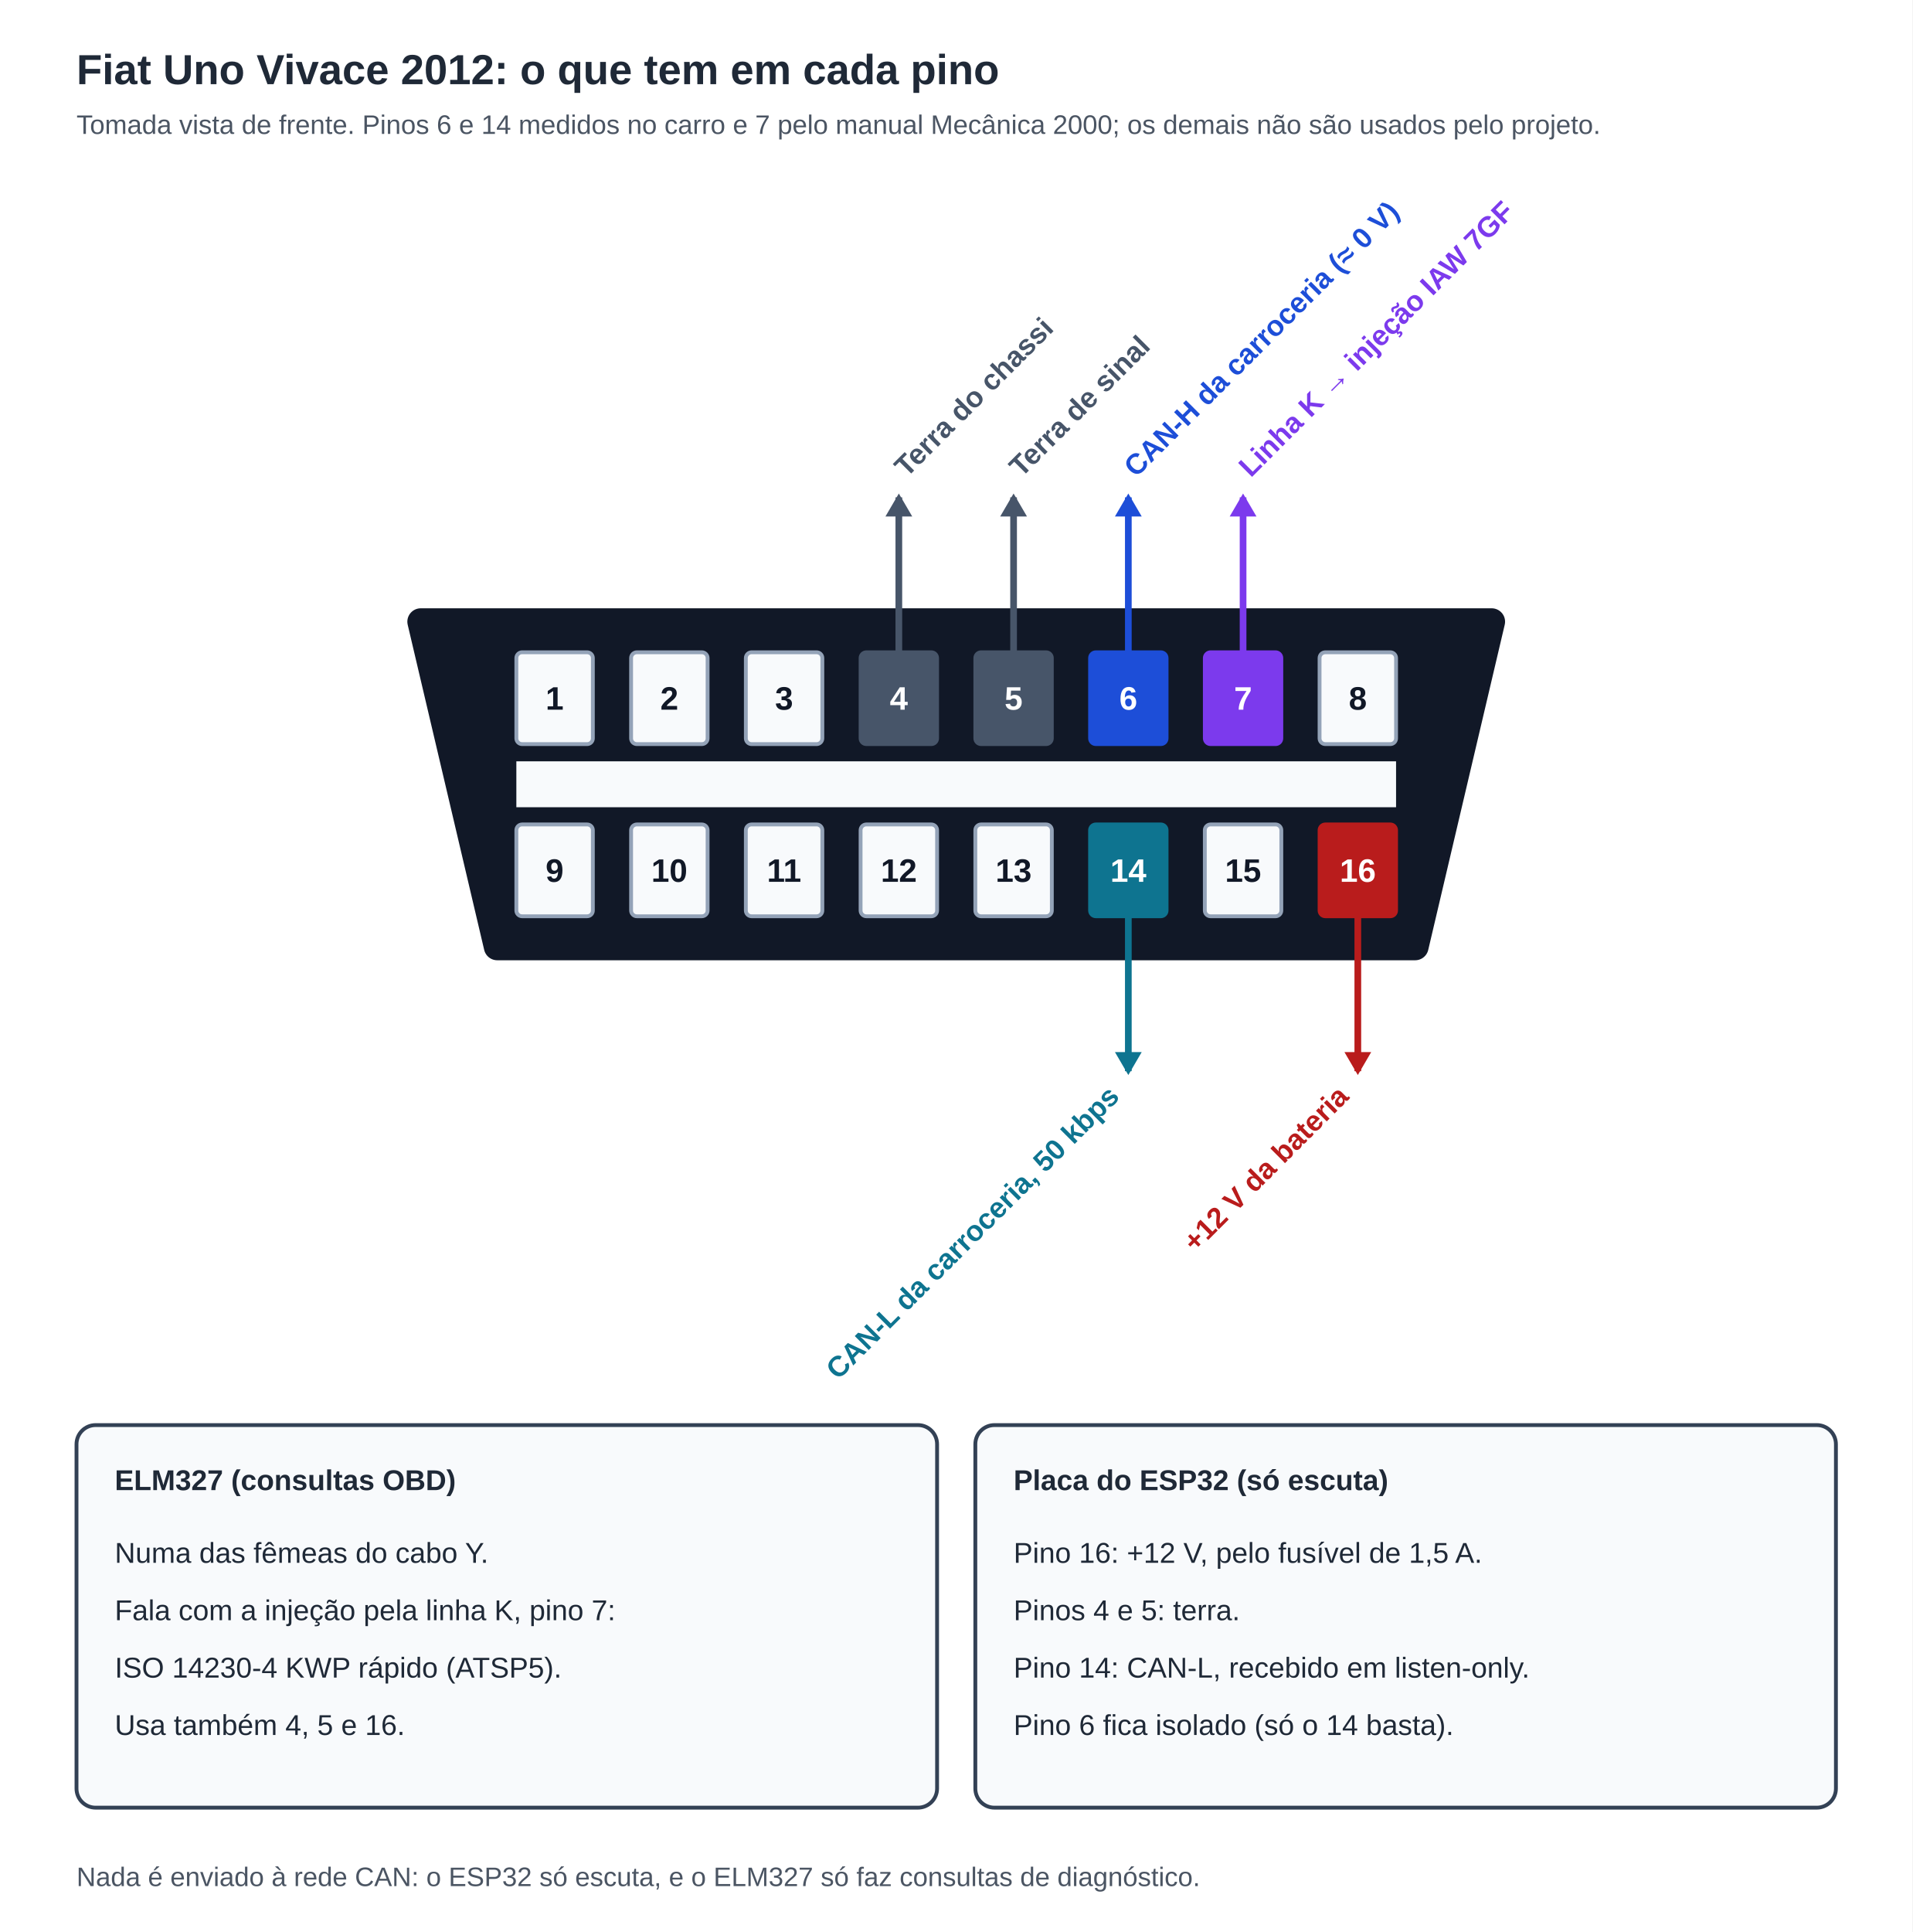
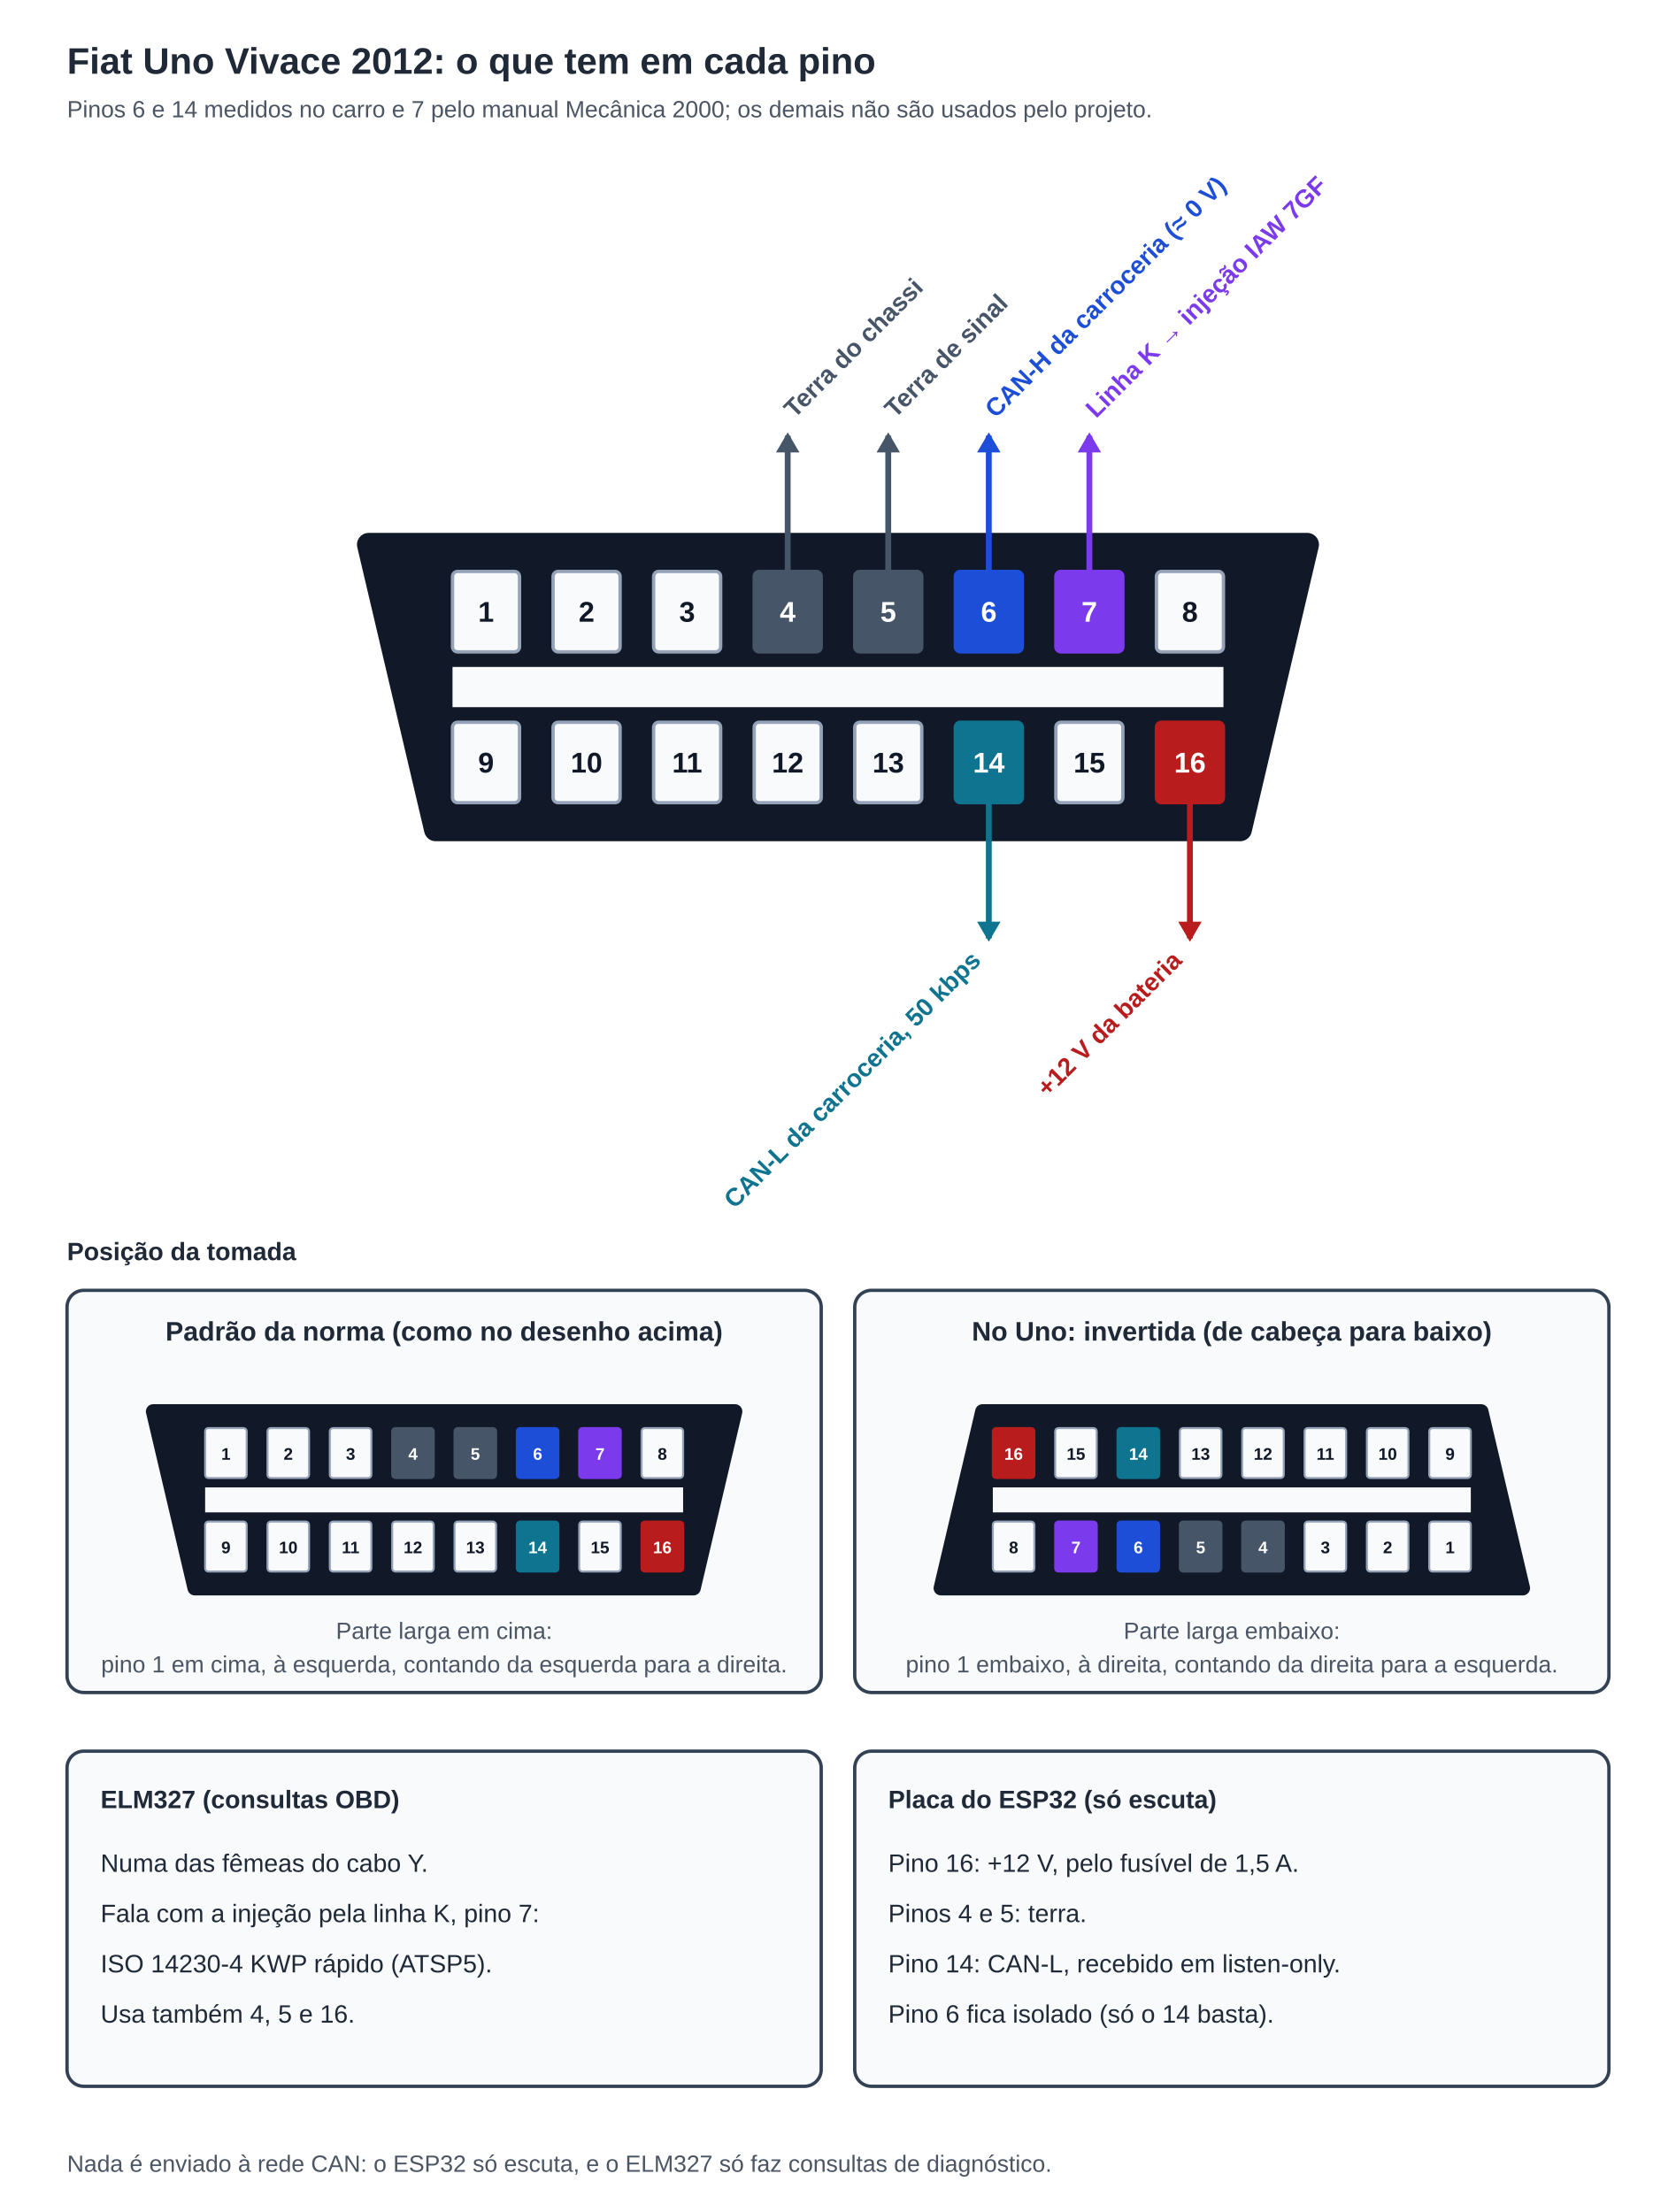
- <svg xmlns="http://www.w3.org/2000/svg" viewBox="0 0 1000 1010" width="1000" height="1010" role="img" aria-label="Tomada OBD2 do Fiat Uno Vivace 2012 vista de frente. Pino 4 terra do chassi, 5 terra de sinal, 6 CAN-H da carroceria, 7 linha K da injeção IAW 7GF, 14 CAN-L da carroceria a 50 kbps, 16 +12 V. O ELM327 usa a linha K (KWP rápido); a placa do ESP32 usa 16 pelo fusível, 4 e 5 de terra e 14 em listen-only, com o 6 isolado.">
+ <svg xmlns="http://www.w3.org/2000/svg" viewBox="0 0 1000 1320" width="1000" height="1320" role="img" aria-label="Tomada OBD2 do Fiat Uno Vivace 2012. No carro ela fica invertida: pino 1 embaixo, à direita, contando da direita para a esquerda (parte larga embaixo). Pino 4 terra do chassi, 5 terra de sinal, 6 CAN-H da carroceria, 7 linha K da injeção IAW 7GF, 14 CAN-L da carroceria a 50 kbps, 16 +12 V. O ELM327 usa a linha K (KWP rápido); a placa do ESP32 usa 16 pelo fusível, 4 e 5 de terra e 14 em listen-only, com o 6 isolado.">
  <style>
text{font-family:Arial,Helvetica,'DejaVu Sans',sans-serif;fill:#1f2937;font-size:15px}
.t{font-size:22px;font-weight:700}.s{font-size:14px;fill:#4b5563}.m{text-anchor:middle}.e{text-anchor:end}
.n{font-size:17px;font-weight:700;text-anchor:middle;fill:#111827}.nl{font-size:17px;font-weight:700;text-anchor:middle;fill:#ffffff}
.lb{font-size:15px;font-weight:700}.h{font-size:16px;font-weight:700;text-anchor:middle}
.mini{font-size:10px;font-weight:700;text-anchor:middle;fill:#111827}.minil{font-size:10px;font-weight:700;text-anchor:middle;fill:#fff}
.b{fill:#f8fafc;stroke:#334155;stroke-width:2}
</style>
-   <rect width="1000" height="1010" fill="#ffffff" />
+   <rect width="1000" height="1320" fill="#ffffff" />
  <text x="40" y="44" class="t">Fiat Uno Vivace 2012: o que tem em cada pino</text>
-   <text x="40" y="70" class="s">Tomada vista de frente. Pinos 6 e 14 medidos no carro e 7 pelo manual Mecânica 2000; os demais não são usados pelo projeto.</text>
+   <text x="40" y="70" class="s">Pinos 6 e 14 medidos no carro e 7 pelo manual Mecânica 2000; os demais não são usados pelo projeto.</text>
  <path d="M220.0,325.0 L780.0,325.0 L740.0,495.0 L260.0,495.0 Z" fill="#111827" stroke="#111827" stroke-width="14.0" stroke-linejoin="round" />
  <rect x="270.0" y="398.0" width="460.0" height="24.0" fill="#f8fafc" />
  <rect x="270.0" y="341.0" width="40.0" height="48.0" rx="3.0" fill="#f8fafc" stroke="#94a3b8" stroke-width="2.0" />
  <text x="290.0" y="371.0" class="n">1</text>
  <rect x="330.0" y="341.0" width="40.0" height="48.0" rx="3.0" fill="#f8fafc" stroke="#94a3b8" stroke-width="2.0" />
  <text x="350.0" y="371.0" class="n">2</text>
  <rect x="390.0" y="341.0" width="40.0" height="48.0" rx="3.0" fill="#f8fafc" stroke="#94a3b8" stroke-width="2.0" />
  <text x="410.0" y="371.0" class="n">3</text>
  <rect x="450.0" y="341.0" width="40.0" height="48.0" rx="3.0" fill="#475569" stroke="#475569" stroke-width="2.0" />
  <text x="470.0" y="371.0" class="nl">4</text>
  <rect x="510.0" y="341.0" width="40.0" height="48.0" rx="3.0" fill="#475569" stroke="#475569" stroke-width="2.0" />
  <text x="530.0" y="371.0" class="nl">5</text>
  <rect x="570.0" y="341.0" width="40.0" height="48.0" rx="3.0" fill="#1d4ed8" stroke="#1d4ed8" stroke-width="2.0" />
  <text x="590.0" y="371.0" class="nl">6</text>
  <rect x="630.0" y="341.0" width="40.0" height="48.0" rx="3.0" fill="#7c3aed" stroke="#7c3aed" stroke-width="2.0" />
  <text x="650.0" y="371.0" class="nl">7</text>
  <rect x="690.0" y="341.0" width="40.0" height="48.0" rx="3.0" fill="#f8fafc" stroke="#94a3b8" stroke-width="2.0" />
  <text x="710.0" y="371.0" class="n">8</text>
  <rect x="270.0" y="431.0" width="40.0" height="48.0" rx="3.0" fill="#f8fafc" stroke="#94a3b8" stroke-width="2.0" />
  <text x="290.0" y="461.0" class="n">9</text>
  <rect x="330.0" y="431.0" width="40.0" height="48.0" rx="3.0" fill="#f8fafc" stroke="#94a3b8" stroke-width="2.0" />
  <text x="350.0" y="461.0" class="n">10</text>
  <rect x="390.0" y="431.0" width="40.0" height="48.0" rx="3.0" fill="#f8fafc" stroke="#94a3b8" stroke-width="2.0" />
  <text x="410.0" y="461.0" class="n">11</text>
  <rect x="450.0" y="431.0" width="40.0" height="48.0" rx="3.0" fill="#f8fafc" stroke="#94a3b8" stroke-width="2.0" />
  <text x="470.0" y="461.0" class="n">12</text>
  <rect x="510.0" y="431.0" width="40.0" height="48.0" rx="3.0" fill="#f8fafc" stroke="#94a3b8" stroke-width="2.0" />
  <text x="530.0" y="461.0" class="n">13</text>
  <rect x="570.0" y="431.0" width="40.0" height="48.0" rx="3.0" fill="#0e7490" stroke="#0e7490" stroke-width="2.0" />
  <text x="590.0" y="461.0" class="nl">14</text>
  <rect x="630.0" y="431.0" width="40.0" height="48.0" rx="3.0" fill="#f8fafc" stroke="#94a3b8" stroke-width="2.0" />
  <text x="650.0" y="461.0" class="n">15</text>
  <rect x="690.0" y="431.0" width="40.0" height="48.0" rx="3.0" fill="#b91c1c" stroke="#b91c1c" stroke-width="2.0" />
  <text x="710.0" y="461.0" class="nl">16</text>
  <line x1="470.0" y1="341.0" x2="470.0" y2="260.0" stroke="#475569" stroke-width="3.5" />
  <path d="M463.0,270.0 L470.0,258.0 L477.0,270.0 Z" fill="#475569" />
  <text x="474.0" y="250.0" class="lb" fill="#475569" style="fill:#475569" transform="rotate(-45 474.0 250.0)">Terra do chassi</text>
  <line x1="530.0" y1="341.0" x2="530.0" y2="260.0" stroke="#475569" stroke-width="3.5" />
  <path d="M523.0,270.0 L530.0,258.0 L537.0,270.0 Z" fill="#475569" />
  <text x="534.0" y="250.0" class="lb" fill="#475569" style="fill:#475569" transform="rotate(-45 534.0 250.0)">Terra de sinal</text>
  <line x1="590.0" y1="341.0" x2="590.0" y2="260.0" stroke="#1d4ed8" stroke-width="3.5" />
  <path d="M583.0,270.0 L590.0,258.0 L597.0,270.0 Z" fill="#1d4ed8" />
  <text x="594.0" y="250.0" class="lb" fill="#1d4ed8" style="fill:#1d4ed8" transform="rotate(-45 594.0 250.0)">CAN-H da carroceria (≈ 0 V)</text>
  <line x1="650.0" y1="341.0" x2="650.0" y2="260.0" stroke="#7c3aed" stroke-width="3.5" />
  <path d="M643.0,270.0 L650.0,258.0 L657.0,270.0 Z" fill="#7c3aed" />
  <text x="654.0" y="250.0" class="lb" fill="#7c3aed" style="fill:#7c3aed" transform="rotate(-45 654.0 250.0)">Linha K → injeção IAW 7GF</text>
  <line x1="590.0" y1="479.0" x2="590.0" y2="560.0" stroke="#0e7490" stroke-width="3.5" />
  <path d="M583.0,550.0 L590.0,562.0 L597.0,550.0 Z" fill="#0e7490" />
  <text x="586.0" y="574.0" class="lb e" style="fill:#0e7490" transform="rotate(-45 586.0 574.0)">CAN-L da carroceria, 50 kbps</text>
  <line x1="710.0" y1="479.0" x2="710.0" y2="560.0" stroke="#b91c1c" stroke-width="3.5" />
  <path d="M703.0,550.0 L710.0,562.0 L717.0,550.0 Z" fill="#b91c1c" />
  <text x="706.0" y="574.0" class="lb e" style="fill:#b91c1c" transform="rotate(-45 706.0 574.0)">+12 V da bateria</text>
-   <rect x="40" y="745" width="450" height="200" rx="10" class="b" />
-   <text x="60" y="779" class="lb">ELM327 (consultas OBD)</text>
-   <text x="60" y="817">Numa das fêmeas do cabo Y.</text>
-   <text x="60" y="847">Fala com a injeção pela linha K, pino 7:</text>
-   <text x="60" y="877">ISO 14230-4 KWP rápido (ATSP5).</text>
-   <text x="60" y="907">Usa também 4, 5 e 16.</text>
-   <rect x="510" y="745" width="450" height="200" rx="10" class="b" />
-   <text x="530" y="779" class="lb">Placa do ESP32 (só escuta)</text>
-   <text x="530" y="817">Pino 16: +12 V, pelo fusível de 1,5 A.</text>
-   <text x="530" y="847">Pinos 4 e 5: terra.</text>
-   <text x="530" y="877">Pino 14: CAN-L, recebido em listen-only.</text>
-   <text x="530" y="907">Pino 6 fica isolado (só o 14 basta).</text>
-   <text x="40" y="986" class="s">Nada é enviado à rede CAN: o ESP32 só escuta, e o ELM327 só faz consultas de diagnóstico.</text>
+   <text x="40" y="752" class="lb">Posição da tomada</text>
+   <rect x="40" y="770" width="450" height="240" rx="10" class="b" />
+   <text x="265" y="800" class="h">Padrão da norma (como no desenho acima)</text>
+   <path d="M91.4,842.3 L438.6,842.3 L413.8,947.7 L116.2,947.7 Z" fill="#111827" stroke="#111827" stroke-width="8.7" stroke-linejoin="round" />
+   <rect x="122.4" y="887.6" width="285.2" height="14.9" fill="#f8fafc" />
+   <rect x="122.4" y="852.2" width="24.8" height="29.8" rx="1.9" fill="#f8fafc" stroke="#94a3b8" stroke-width="1.2" />
+   <text x="134.8" y="871.1" class="mini">1</text>
+   <rect x="159.6" y="852.2" width="24.8" height="29.8" rx="1.9" fill="#f8fafc" stroke="#94a3b8" stroke-width="1.2" />
+   <text x="172.0" y="871.1" class="mini">2</text>
+   <rect x="196.8" y="852.2" width="24.8" height="29.8" rx="1.9" fill="#f8fafc" stroke="#94a3b8" stroke-width="1.2" />
+   <text x="209.2" y="871.1" class="mini">3</text>
+   <rect x="234.0" y="852.2" width="24.8" height="29.8" rx="1.9" fill="#475569" stroke="#475569" stroke-width="1.2" />
+   <text x="246.4" y="871.1" class="minil">4</text>
+   <rect x="271.2" y="852.2" width="24.8" height="29.8" rx="1.9" fill="#475569" stroke="#475569" stroke-width="1.2" />
+   <text x="283.6" y="871.1" class="minil">5</text>
+   <rect x="308.4" y="852.2" width="24.8" height="29.8" rx="1.9" fill="#1d4ed8" stroke="#1d4ed8" stroke-width="1.2" />
+   <text x="320.8" y="871.1" class="minil">6</text>
+   <rect x="345.6" y="852.2" width="24.8" height="29.8" rx="1.9" fill="#7c3aed" stroke="#7c3aed" stroke-width="1.2" />
+   <text x="358.0" y="871.1" class="minil">7</text>
+   <rect x="382.8" y="852.2" width="24.8" height="29.8" rx="1.9" fill="#f8fafc" stroke="#94a3b8" stroke-width="1.2" />
+   <text x="395.2" y="871.1" class="mini">8</text>
+   <rect x="122.4" y="908.0" width="24.8" height="29.8" rx="1.9" fill="#f8fafc" stroke="#94a3b8" stroke-width="1.2" />
+   <text x="134.8" y="926.9" class="mini">9</text>
+   <rect x="159.6" y="908.0" width="24.8" height="29.8" rx="1.9" fill="#f8fafc" stroke="#94a3b8" stroke-width="1.2" />
+   <text x="172.0" y="926.9" class="mini">10</text>
+   <rect x="196.8" y="908.0" width="24.8" height="29.8" rx="1.9" fill="#f8fafc" stroke="#94a3b8" stroke-width="1.2" />
+   <text x="209.2" y="926.9" class="mini">11</text>
+   <rect x="234.0" y="908.0" width="24.8" height="29.8" rx="1.9" fill="#f8fafc" stroke="#94a3b8" stroke-width="1.2" />
+   <text x="246.4" y="926.9" class="mini">12</text>
+   <rect x="271.2" y="908.0" width="24.8" height="29.8" rx="1.9" fill="#f8fafc" stroke="#94a3b8" stroke-width="1.2" />
+   <text x="283.6" y="926.9" class="mini">13</text>
+   <rect x="308.4" y="908.0" width="24.8" height="29.8" rx="1.9" fill="#0e7490" stroke="#0e7490" stroke-width="1.2" />
+   <text x="320.8" y="926.9" class="minil">14</text>
+   <rect x="345.6" y="908.0" width="24.8" height="29.8" rx="1.9" fill="#f8fafc" stroke="#94a3b8" stroke-width="1.2" />
+   <text x="358.0" y="926.9" class="mini">15</text>
+   <rect x="382.8" y="908.0" width="24.8" height="29.8" rx="1.9" fill="#b91c1c" stroke="#b91c1c" stroke-width="1.2" />
+   <text x="395.2" y="926.9" class="minil">16</text>
+   <text x="265" y="978" class="s m">Parte larga em cima:</text>
+   <text x="265" y="998" class="s m">pino 1 em cima, à esquerda, contando da esquerda para a direita.</text>
+   <rect x="510" y="770" width="450" height="240" rx="10" class="b" />
+   <text x="735" y="800" class="h">No Uno: invertida (de cabeça para baixo)</text>
+   <path d="M586.2,842.3 L883.8,842.3 L908.6,947.7 L561.4,947.7 Z" fill="#111827" stroke="#111827" stroke-width="8.7" stroke-linejoin="round" />
+   <rect x="592.4" y="887.6" width="285.2" height="14.9" fill="#f8fafc" />
+   <rect x="852.8" y="908.0" width="24.8" height="29.8" rx="1.9" fill="#f8fafc" stroke="#94a3b8" stroke-width="1.2" />
+   <text x="865.2" y="926.9" class="mini">1</text>
+   <rect x="815.6" y="908.0" width="24.8" height="29.8" rx="1.9" fill="#f8fafc" stroke="#94a3b8" stroke-width="1.2" />
+   <text x="828.0" y="926.9" class="mini">2</text>
+   <rect x="778.4" y="908.0" width="24.8" height="29.8" rx="1.9" fill="#f8fafc" stroke="#94a3b8" stroke-width="1.2" />
+   <text x="790.8" y="926.9" class="mini">3</text>
+   <rect x="741.2" y="908.0" width="24.8" height="29.8" rx="1.9" fill="#475569" stroke="#475569" stroke-width="1.2" />
+   <text x="753.6" y="926.9" class="minil">4</text>
+   <rect x="704.0" y="908.0" width="24.8" height="29.8" rx="1.9" fill="#475569" stroke="#475569" stroke-width="1.2" />
+   <text x="716.4" y="926.9" class="minil">5</text>
+   <rect x="666.8" y="908.0" width="24.8" height="29.8" rx="1.9" fill="#1d4ed8" stroke="#1d4ed8" stroke-width="1.2" />
+   <text x="679.2" y="926.9" class="minil">6</text>
+   <rect x="629.6" y="908.0" width="24.8" height="29.8" rx="1.9" fill="#7c3aed" stroke="#7c3aed" stroke-width="1.2" />
+   <text x="642.0" y="926.9" class="minil">7</text>
+   <rect x="592.4" y="908.0" width="24.8" height="29.8" rx="1.9" fill="#f8fafc" stroke="#94a3b8" stroke-width="1.2" />
+   <text x="604.8" y="926.9" class="mini">8</text>
+   <rect x="852.8" y="852.2" width="24.8" height="29.8" rx="1.9" fill="#f8fafc" stroke="#94a3b8" stroke-width="1.2" />
+   <text x="865.2" y="871.1" class="mini">9</text>
+   <rect x="815.6" y="852.2" width="24.8" height="29.8" rx="1.9" fill="#f8fafc" stroke="#94a3b8" stroke-width="1.2" />
+   <text x="828.0" y="871.1" class="mini">10</text>
+   <rect x="778.4" y="852.2" width="24.8" height="29.8" rx="1.9" fill="#f8fafc" stroke="#94a3b8" stroke-width="1.2" />
+   <text x="790.8" y="871.1" class="mini">11</text>
+   <rect x="741.2" y="852.2" width="24.8" height="29.8" rx="1.9" fill="#f8fafc" stroke="#94a3b8" stroke-width="1.2" />
+   <text x="753.6" y="871.1" class="mini">12</text>
+   <rect x="704.0" y="852.2" width="24.8" height="29.8" rx="1.9" fill="#f8fafc" stroke="#94a3b8" stroke-width="1.2" />
+   <text x="716.4" y="871.1" class="mini">13</text>
+   <rect x="666.8" y="852.2" width="24.8" height="29.8" rx="1.9" fill="#0e7490" stroke="#0e7490" stroke-width="1.2" />
+   <text x="679.2" y="871.1" class="minil">14</text>
+   <rect x="629.6" y="852.2" width="24.8" height="29.8" rx="1.9" fill="#f8fafc" stroke="#94a3b8" stroke-width="1.2" />
+   <text x="642.0" y="871.1" class="mini">15</text>
+   <rect x="592.4" y="852.2" width="24.8" height="29.8" rx="1.9" fill="#b91c1c" stroke="#b91c1c" stroke-width="1.2" />
+   <text x="604.8" y="871.1" class="minil">16</text>
+   <text x="735" y="978" class="s m">Parte larga embaixo:</text>
+   <text x="735" y="998" class="s m">pino 1 embaixo, à direita, contando da direita para a esquerda.</text>
+   <rect x="40" y="1045" width="450" height="200" rx="10" class="b" />
+   <text x="60" y="1079" class="lb">ELM327 (consultas OBD)</text>
+   <text x="60" y="1117">Numa das fêmeas do cabo Y.</text>
+   <text x="60" y="1147">Fala com a injeção pela linha K, pino 7:</text>
+   <text x="60" y="1177">ISO 14230-4 KWP rápido (ATSP5).</text>
+   <text x="60" y="1207">Usa também 4, 5 e 16.</text>
+   <rect x="510" y="1045" width="450" height="200" rx="10" class="b" />
+   <text x="530" y="1079" class="lb">Placa do ESP32 (só escuta)</text>
+   <text x="530" y="1117">Pino 16: +12 V, pelo fusível de 1,5 A.</text>
+   <text x="530" y="1147">Pinos 4 e 5: terra.</text>
+   <text x="530" y="1177">Pino 14: CAN-L, recebido em listen-only.</text>
+   <text x="530" y="1207">Pino 6 fica isolado (só o 14 basta).</text>
+   <text x="40" y="1296" class="s">Nada é enviado à rede CAN: o ESP32 só escuta, e o ELM327 só faz consultas de diagnóstico.</text>
</svg>
